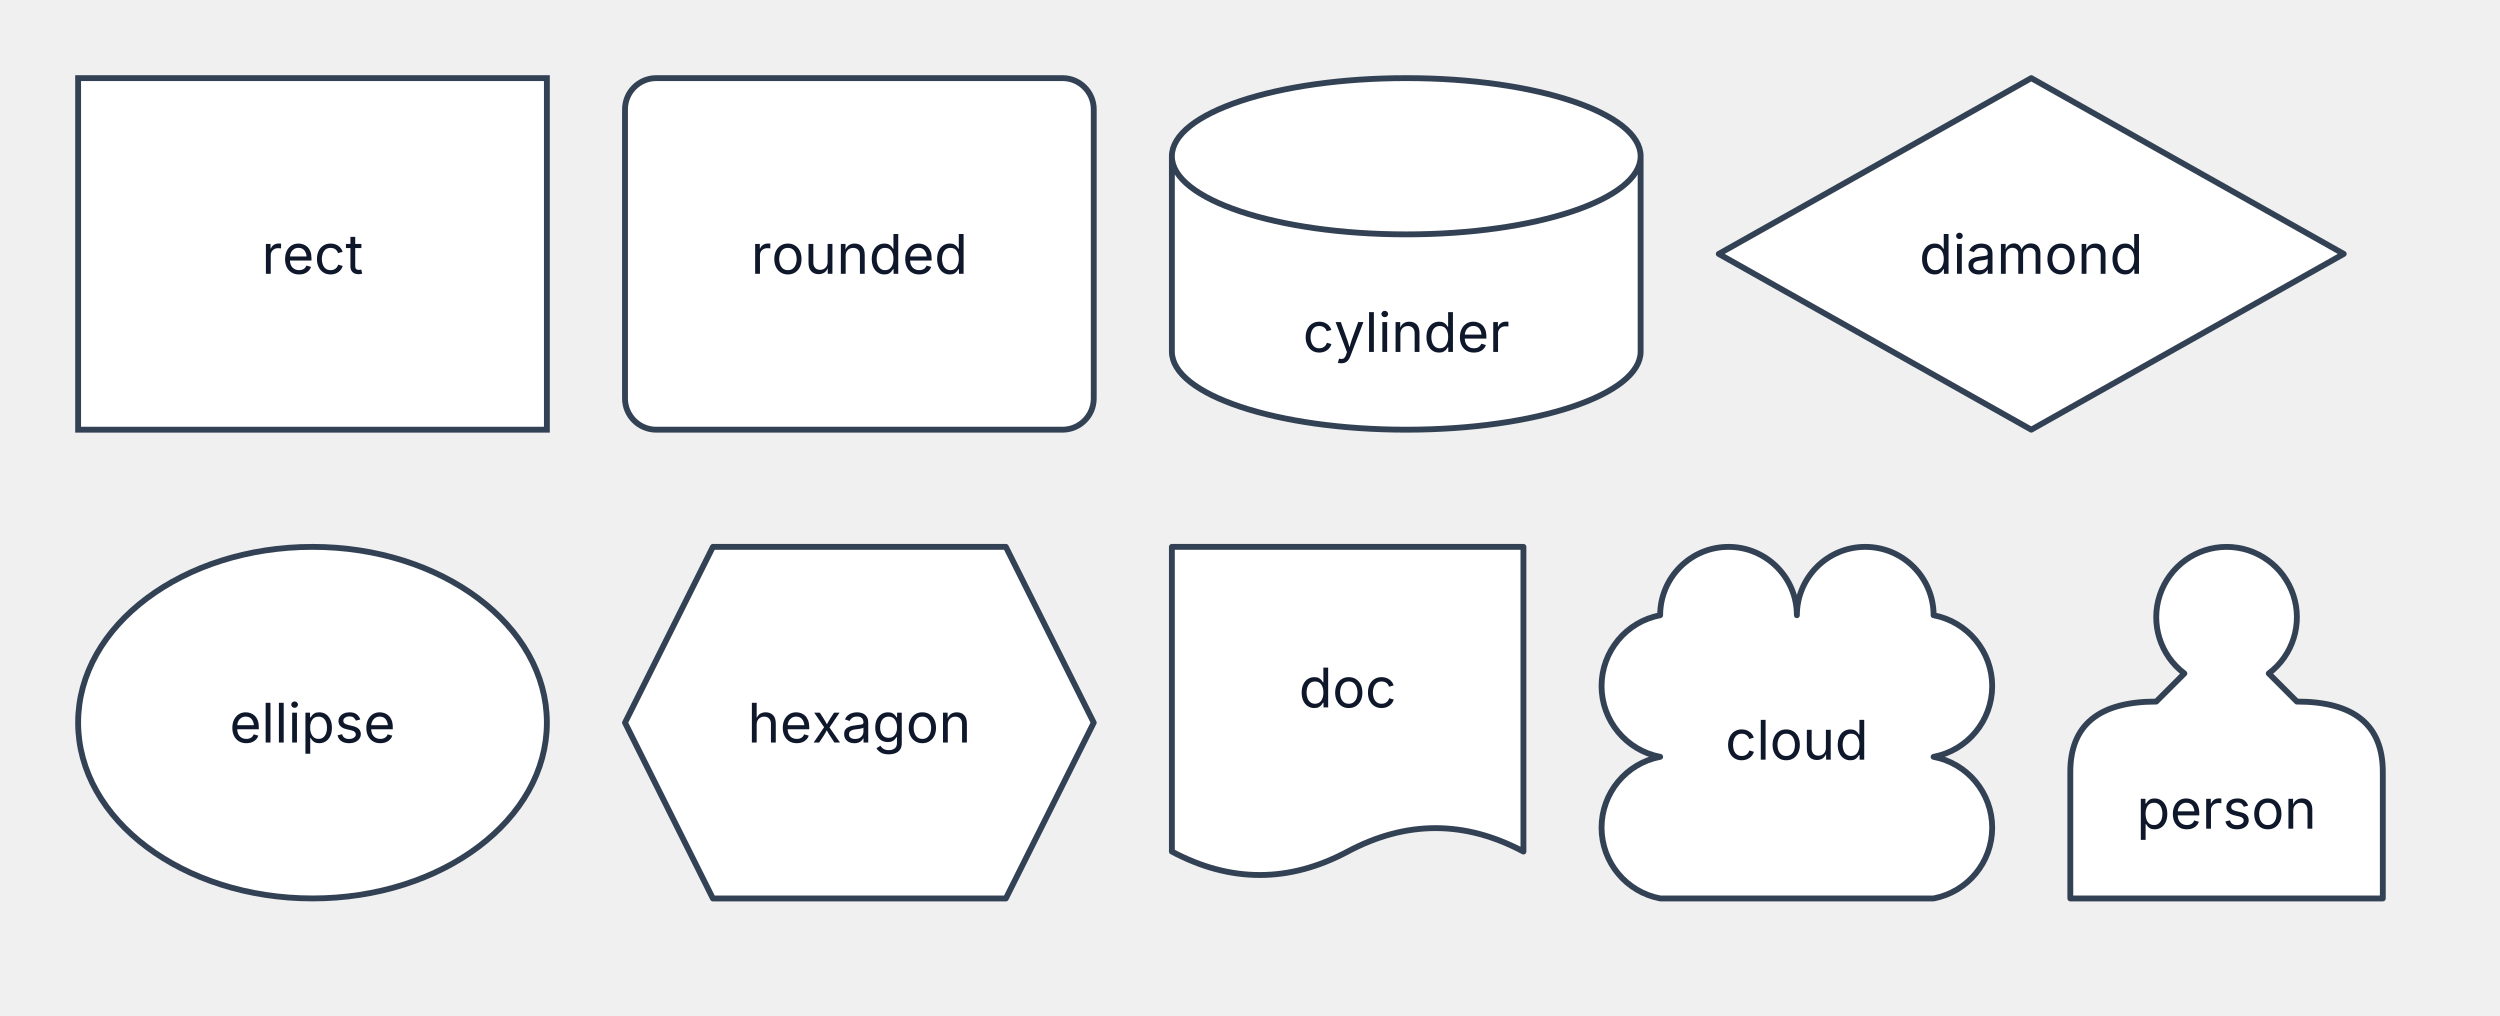
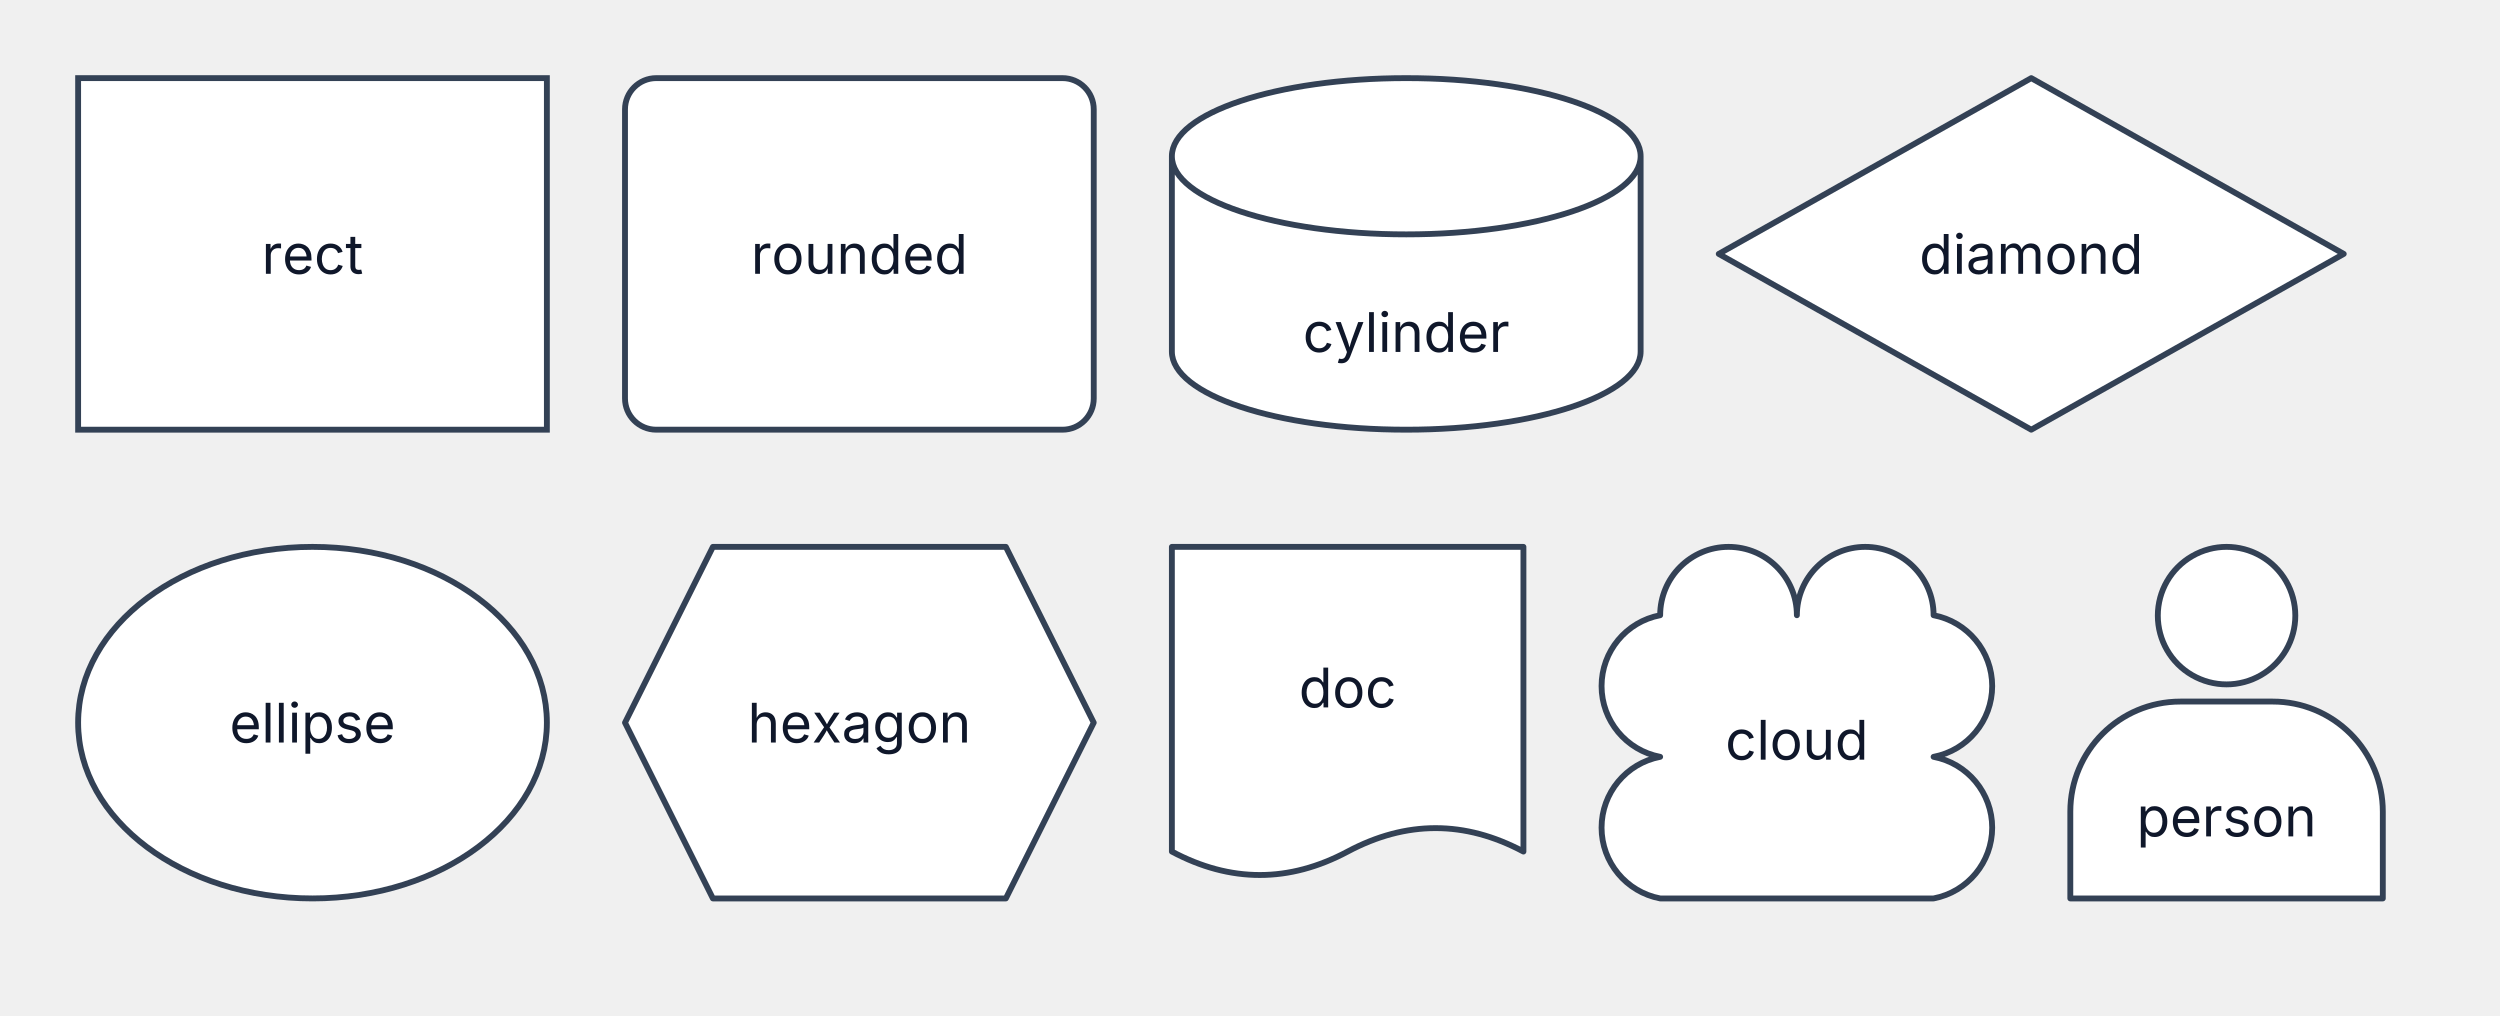
<svg xmlns="http://www.w3.org/2000/svg" width="640" height="260" viewBox="0 0 640 260">
  <rect x="20" y="20" width="120" height="90" rx="0" fill="#ffffff" stroke="#334155" stroke-width="1.5" />
  <path aria-label="rect" d="M68.07 70.09L68.07 62.45L69.26 62.45L69.26 63.63L69.35 63.63Q69.56 63.04 70.1 62.69Q70.65 62.34 71.33 62.34Q71.47 62.34 71.65 62.35Q71.84 62.35 71.95 62.36L71.95 63.6Q71.9 63.58 71.68 63.56Q71.46 63.53 71.21 63.53Q70.39 63.53 69.85 64.03Q69.31 64.54 69.31 65.31L69.31 70.09L68.07 70.09ZM76.56 70.26Q75.45 70.26 74.65 69.76Q73.84 69.27 73.41 68.39Q72.98 67.51 72.98 66.33Q72.98 65.16 73.4 64.26Q73.82 63.37 74.6 62.86Q75.38 62.35 76.41 62.35Q77.02 62.35 77.61 62.56Q78.21 62.76 78.69 63.21Q79.17 63.65 79.46 64.38Q79.74 65.12 79.74 66.18L79.74 66.69L74.22 66.69Q74.27 67.88 74.91 68.52Q75.55 69.16 76.56 69.16Q77.24 69.16 77.73 68.87Q78.22 68.57 78.43 67.99L79.62 68.32Q79.35 69.18 78.54 69.72Q77.73 70.26 76.56 70.26ZM74.23 65.65L78.49 65.65Q78.4 64.67 77.88 64.06Q77.36 63.45 76.41 63.45Q75.76 63.45 75.28 63.76Q74.81 64.06 74.53 64.56Q74.26 65.06 74.23 65.65ZM84.62 70.26Q83.58 70.26 82.8 69.76Q82.01 69.27 81.58 68.38Q81.14 67.5 81.14 66.32Q81.14 65.12 81.58 64.23Q82.01 63.34 82.8 62.85Q83.58 62.35 84.62 62.35Q85.73 62.35 86.56 62.91Q87.4 63.47 87.71 64.47L86.53 64.8Q86.36 64.21 85.87 63.83Q85.37 63.46 84.62 63.46Q83.85 63.46 83.36 63.85Q82.87 64.25 82.63 64.9Q82.39 65.55 82.39 66.32Q82.39 67.07 82.63 67.72Q82.87 68.36 83.36 68.76Q83.85 69.16 84.62 69.16Q85.39 69.16 85.89 68.76Q86.4 68.37 86.57 67.75L87.74 68.08Q87.43 69.1 86.59 69.68Q85.74 70.26 84.62 70.26ZM92.51 62.45L92.51 63.5L90.94 63.5L90.94 68.11Q90.94 68.62 91.15 68.86Q91.36 69.09 91.84 69.09Q91.96 69.09 92.14 69.07Q92.32 69.04 92.47 69.01L92.73 70.05Q92.53 70.12 92.29 70.15Q92.05 70.19 91.81 70.19Q90.82 70.19 90.26 69.67Q89.71 69.14 89.71 68.21L89.71 63.5L88.56 63.5L88.56 62.45L89.71 62.45L89.71 60.63L90.94 60.63L90.94 62.45L92.51 62.45Z" fill="#0f172a" />
  <rect x="160" y="20" width="120" height="90" rx="8" fill="#ffffff" stroke="#334155" stroke-width="1.5" />
  <path aria-label="rounded" d="M193.32 70.09L193.32 62.45L194.51 62.45L194.51 63.63L194.59 63.63Q194.8 63.04 195.35 62.69Q195.89 62.34 196.57 62.34Q196.71 62.34 196.9 62.35Q197.09 62.35 197.2 62.36L197.2 63.6Q197.14 63.58 196.92 63.56Q196.7 63.53 196.46 63.53Q195.63 63.53 195.09 64.03Q194.55 64.54 194.55 65.31L194.55 70.09L193.32 70.09ZM201.7 70.26Q200.66 70.26 199.88 69.76Q199.1 69.27 198.66 68.38Q198.22 67.5 198.22 66.32Q198.22 65.12 198.66 64.23Q199.1 63.34 199.88 62.85Q200.66 62.35 201.7 62.35Q202.75 62.35 203.53 62.85Q204.32 63.34 204.76 64.23Q205.19 65.12 205.19 66.32Q205.19 67.5 204.76 68.38Q204.32 69.27 203.53 69.76Q202.75 70.26 201.7 70.26ZM201.7 69.16Q202.47 69.16 202.97 68.76Q203.47 68.36 203.71 67.72Q203.95 67.07 203.95 66.32Q203.95 65.56 203.71 64.91Q203.47 64.25 202.97 63.85Q202.47 63.46 201.7 63.46Q200.93 63.46 200.44 63.85Q199.95 64.25 199.71 64.9Q199.47 65.55 199.47 66.32Q199.47 67.07 199.71 67.72Q199.95 68.36 200.44 68.76Q200.93 69.16 201.7 69.16ZM209.58 70.19Q208.42 70.19 207.7 69.47Q206.98 68.75 206.98 67.3L206.98 62.45L208.21 62.45L208.21 67.2Q208.21 68.08 208.68 68.58Q209.14 69.08 209.94 69.08Q210.76 69.08 211.31 68.54Q211.87 68.01 211.87 67.03L211.87 62.45L213.1 62.45L213.1 70.09L211.91 70.09L211.91 68.66Q211.54 69.5 210.93 69.84Q210.33 70.19 209.58 70.19ZM216.49 65.51L216.49 70.09L215.26 70.09L215.26 62.45L216.45 62.45L216.45 63.87Q216.82 63.05 217.42 62.7Q218.02 62.35 218.79 62.35Q219.95 62.35 220.66 63.07Q221.37 63.79 221.37 65.24L221.37 70.09L220.14 70.09L220.14 65.34Q220.14 64.46 219.68 63.96Q219.22 63.46 218.42 63.46Q217.59 63.46 217.04 64Q216.49 64.54 216.49 65.51ZM226.4 70.26Q225.45 70.26 224.72 69.77Q223.99 69.29 223.58 68.4Q223.17 67.51 223.17 66.29Q223.17 65.08 223.58 64.2Q223.99 63.31 224.72 62.83Q225.46 62.35 226.41 62.35Q227.15 62.35 227.59 62.6Q228.03 62.85 228.26 63.16Q228.5 63.47 228.62 63.67L228.72 63.67L228.72 59.91L229.95 59.91L229.95 70.09L228.76 70.09L228.76 68.91L228.62 68.91Q228.5 69.12 228.25 69.44Q228.01 69.76 227.57 70.01Q227.13 70.26 226.4 70.26ZM226.58 69.16Q227.62 69.16 228.18 68.36Q228.73 67.56 228.73 66.28Q228.73 65.01 228.19 64.23Q227.64 63.46 226.58 63.46Q225.86 63.46 225.38 63.83Q224.89 64.21 224.66 64.85Q224.42 65.49 224.42 66.28Q224.42 67.08 224.66 67.73Q224.9 68.38 225.39 68.77Q225.87 69.16 226.58 69.16ZM235.32 70.26Q234.21 70.26 233.41 69.76Q232.61 69.27 232.17 68.39Q231.74 67.51 231.74 66.33Q231.74 65.16 232.16 64.26Q232.58 63.37 233.36 62.86Q234.14 62.35 235.18 62.35Q235.78 62.35 236.38 62.56Q236.97 62.76 237.45 63.21Q237.93 63.65 238.22 64.38Q238.5 65.12 238.5 66.18L238.5 66.69L232.98 66.69Q233.03 67.88 233.67 68.52Q234.31 69.16 235.33 69.16Q236 69.16 236.49 68.87Q236.98 68.57 237.19 67.99L238.38 68.32Q238.12 69.18 237.31 69.72Q236.5 70.26 235.32 70.26ZM232.99 65.65L237.25 65.65Q237.17 64.67 236.64 64.06Q236.12 63.45 235.18 63.45Q234.52 63.45 234.04 63.76Q233.57 64.06 233.3 64.56Q233.02 65.06 232.99 65.65ZM243.13 70.26Q242.18 70.26 241.45 69.77Q240.72 69.29 240.31 68.4Q239.9 67.51 239.9 66.29Q239.9 65.08 240.31 64.2Q240.73 63.31 241.46 62.83Q242.19 62.35 243.14 62.35Q243.88 62.35 244.32 62.6Q244.76 62.85 245 63.16Q245.23 63.47 245.35 63.67L245.45 63.67L245.45 59.91L246.68 59.91L246.68 70.09L245.49 70.09L245.49 68.91L245.35 68.91Q245.23 69.12 244.99 69.44Q244.75 69.76 244.31 70.01Q243.86 70.26 243.13 70.26ZM243.32 69.16Q244.36 69.16 244.91 68.36Q245.46 67.56 245.46 66.28Q245.46 65.01 244.92 64.23Q244.38 63.46 243.32 63.46Q242.59 63.46 242.11 63.83Q241.63 64.21 241.39 64.85Q241.15 65.49 241.15 66.28Q241.15 67.08 241.39 67.73Q241.64 68.38 242.12 68.77Q242.61 69.16 243.32 69.16Z" fill="#0f172a" />
  <path d="M 300 40 C 300 28.95 326.86 20 360 20 C 393.14 20 420 28.95 420 40 L 420 90 C 420 101.05 393.14 110 360 110 C 326.86 110 300 101.05 300 90 L 300 40 Z M 420 40 C 420 51.05 393.14 60 360 60 C 326.86 60 300 51.05 300 40" fill="#ffffff" stroke-linejoin="round" stroke="#334155" stroke-width="1.5" />
  <path aria-label="cylinder" d="M337.73 90.26Q336.69 90.26 335.91 89.76Q335.12 89.27 334.69 88.38Q334.25 87.5 334.25 86.32Q334.25 85.12 334.69 84.23Q335.12 83.34 335.91 82.85Q336.69 82.35 337.73 82.35Q338.84 82.35 339.67 82.91Q340.51 83.47 340.83 84.47L339.64 84.8Q339.47 84.21 338.98 83.83Q338.48 83.46 337.73 83.46Q336.96 83.46 336.47 83.85Q335.98 84.25 335.74 84.9Q335.5 85.55 335.5 86.32Q335.5 87.07 335.74 87.72Q335.98 88.36 336.47 88.76Q336.96 89.16 337.73 89.16Q338.5 89.16 339 88.76Q339.51 88.37 339.68 87.75L340.85 88.08Q340.54 89.1 339.7 89.68Q338.85 90.26 337.73 90.26ZM342.49 92.86L342.81 91.79L342.94 91.83Q343.5 91.98 343.92 91.78Q344.33 91.59 344.61 90.77L344.82 90.13L341.91 82.45L343.25 82.45L344.88 86.98Q345.06 87.48 345.2 87.97Q345.34 88.47 345.47 88.94Q345.6 88.47 345.74 87.97Q345.88 87.48 346.05 86.98L347.7 82.45L349.04 82.45L345.68 91.23Q345.33 92.14 344.77 92.57Q344.21 93 343.4 93Q343.07 93 342.83 92.96Q342.59 92.91 342.49 92.86ZM351.71 79.91L351.71 90.09L350.48 90.09L350.48 79.91L351.71 79.91ZM353.88 90.09L353.88 82.45L355.11 82.45L355.11 90.09L353.88 90.09ZM354.5 81.2Q354.15 81.2 353.9 80.96Q353.64 80.72 353.64 80.39Q353.64 80.04 353.9 79.81Q354.15 79.57 354.5 79.57Q354.85 79.57 355.11 79.81Q355.36 80.04 355.36 80.39Q355.36 80.72 355.11 80.96Q354.85 81.2 354.5 81.2ZM358.5 85.51L358.5 90.09L357.27 90.09L357.27 82.45L358.45 82.45L358.46 83.87Q358.82 83.05 359.42 82.7Q360.02 82.35 360.79 82.35Q361.96 82.35 362.67 83.07Q363.38 83.79 363.38 85.24L363.38 90.09L362.15 90.09L362.15 85.34Q362.15 84.46 361.69 83.96Q361.22 83.46 360.42 83.46Q359.6 83.46 359.05 84Q358.5 84.54 358.5 85.51ZM368.4 90.26Q367.45 90.26 366.72 89.77Q365.99 89.29 365.58 88.4Q365.17 87.51 365.17 86.29Q365.17 85.08 365.58 84.2Q366 83.31 366.73 82.83Q367.46 82.35 368.41 82.35Q369.15 82.35 369.59 82.6Q370.03 82.85 370.26 83.16Q370.5 83.47 370.62 83.67L370.72 83.67L370.72 79.91L371.95 79.91L371.95 90.09L370.76 90.09L370.76 88.91L370.62 88.91Q370.5 89.12 370.26 89.44Q370.01 89.76 369.57 90.01Q369.13 90.26 368.4 90.26ZM368.59 89.16Q369.63 89.16 370.18 88.36Q370.73 87.56 370.73 86.28Q370.73 85.01 370.19 84.23Q369.65 83.46 368.59 83.46Q367.86 83.46 367.38 83.83Q366.9 84.21 366.66 84.85Q366.42 85.49 366.42 86.28Q366.42 87.08 366.66 87.73Q366.9 88.38 367.39 88.77Q367.88 89.16 368.59 89.16ZM377.32 90.26Q376.21 90.26 375.41 89.76Q374.61 89.27 374.17 88.39Q373.74 87.51 373.74 86.33Q373.74 85.16 374.16 84.26Q374.59 83.37 375.36 82.86Q376.14 82.35 377.18 82.35Q377.79 82.35 378.38 82.56Q378.97 82.76 379.45 83.21Q379.93 83.65 380.22 84.38Q380.51 85.12 380.51 86.18L380.51 86.69L374.98 86.69Q375.03 87.88 375.67 88.52Q376.31 89.16 377.33 89.16Q378.01 89.16 378.49 88.87Q378.98 88.57 379.2 87.99L380.38 88.32Q380.12 89.18 379.31 89.72Q378.5 90.26 377.32 90.26ZM374.99 85.65L379.26 85.65Q379.17 84.67 378.65 84.06Q378.12 83.45 377.18 83.45Q376.52 83.45 376.05 83.76Q375.57 84.06 375.3 84.56Q375.03 85.06 374.99 85.65ZM382.27 90.09L382.27 82.45L383.46 82.45L383.46 83.63L383.54 83.63Q383.75 83.04 384.3 82.69Q384.84 82.34 385.53 82.34Q385.66 82.34 385.85 82.35Q386.04 82.35 386.15 82.36L386.15 83.6Q386.09 83.58 385.87 83.56Q385.66 83.53 385.41 83.53Q384.58 83.53 384.04 84.03Q383.5 84.54 383.5 85.31L383.5 90.09L382.27 90.09Z" fill="#0f172a" />
  <path d="M 520 20 L 600 65 L 520 110 L 440 65 L 520 20 Z" fill="#ffffff" stroke-linejoin="round" stroke="#334155" stroke-width="1.5" />
  <path aria-label="diamond" d="M495.28 70.26Q494.33 70.26 493.6 69.77Q492.87 69.29 492.46 68.4Q492.05 67.51 492.05 66.29Q492.05 65.08 492.46 64.2Q492.88 63.31 493.61 62.83Q494.34 62.35 495.29 62.35Q496.03 62.35 496.47 62.6Q496.91 62.85 497.14 63.16Q497.38 63.47 497.5 63.67L497.6 63.67L497.6 59.91L498.83 59.91L498.83 70.09L497.64 70.09L497.64 68.91L497.5 68.91Q497.38 69.12 497.14 69.44Q496.89 69.76 496.45 70.01Q496.01 70.26 495.28 70.26ZM495.47 69.16Q496.5 69.16 497.06 68.36Q497.61 67.56 497.61 66.28Q497.61 65.01 497.07 64.23Q496.53 63.46 495.47 63.46Q494.74 63.46 494.26 63.83Q493.78 64.21 493.54 64.85Q493.3 65.49 493.3 66.28Q493.3 67.08 493.54 67.73Q493.78 68.38 494.27 68.77Q494.75 69.16 495.47 69.16ZM500.99 70.09L500.99 62.45L502.22 62.45L502.22 70.09L500.99 70.09ZM501.61 61.2Q501.26 61.2 501.01 60.96Q500.76 60.72 500.76 60.39Q500.76 60.04 501.01 59.81Q501.26 59.57 501.61 59.57Q501.97 59.57 502.22 59.81Q502.47 60.04 502.47 60.39Q502.47 60.72 502.22 60.96Q501.97 61.2 501.61 61.2ZM506.52 70.27Q505.79 70.27 505.2 70Q504.61 69.72 504.26 69.2Q503.92 68.67 503.92 67.92Q503.92 67.26 504.17 66.85Q504.43 66.44 504.87 66.21Q505.3 65.97 505.83 65.85Q506.36 65.74 506.89 65.67Q507.57 65.58 508 65.53Q508.43 65.49 508.64 65.37Q508.85 65.25 508.85 64.97L508.85 64.93Q508.85 64.22 508.45 63.83Q508.04 63.43 507.25 63.43Q506.42 63.43 505.96 63.79Q505.49 64.15 505.32 64.56L504.13 64.17Q504.43 63.47 504.93 63.08Q505.43 62.68 506.03 62.52Q506.63 62.35 507.22 62.35Q507.6 62.35 508.09 62.45Q508.58 62.54 509.03 62.81Q509.49 63.09 509.78 63.62Q510.08 64.16 510.08 65.05L510.08 70.09L508.87 70.09L508.87 69.05L508.79 69.05Q508.66 69.32 508.37 69.6Q508.08 69.89 507.63 70.08Q507.17 70.27 506.52 70.27ZM506.73 69.18Q507.42 69.18 507.89 68.92Q508.36 68.65 508.6 68.22Q508.85 67.8 508.85 67.33L508.85 66.27Q508.78 66.36 508.52 66.43Q508.27 66.5 507.94 66.56Q507.62 66.61 507.32 66.65Q507.01 66.69 506.83 66.71Q506.39 66.76 506 66.9Q505.62 67.03 505.38 67.29Q505.15 67.54 505.15 67.98Q505.15 68.58 505.6 68.88Q506.05 69.18 506.73 69.18ZM512.24 70.09L512.24 62.45L513.44 62.45L513.44 63.85Q513.72 63.08 514.32 62.7Q514.91 62.31 515.58 62.31Q516.34 62.31 516.83 62.74Q517.33 63.17 517.53 63.87Q517.81 63.15 518.46 62.73Q519.11 62.31 519.94 62.31Q520.6 62.31 521.15 62.6Q521.7 62.89 522.02 63.47Q522.34 64.05 522.34 64.94L522.34 70.09L521.11 70.09L521.11 64.97Q521.11 64.15 520.65 63.79Q520.18 63.43 519.57 63.43Q518.8 63.43 518.35 63.91Q517.91 64.38 517.91 65.1L517.91 70.09L516.68 70.09L516.68 64.85Q516.68 64.21 516.25 63.82Q515.83 63.43 515.18 63.43Q514.51 63.43 513.99 63.9Q513.47 64.36 513.47 65.28L513.47 70.09L512.24 70.09ZM527.62 70.26Q526.58 70.26 525.79 69.76Q525.01 69.27 524.57 68.38Q524.14 67.5 524.14 66.32Q524.14 65.12 524.57 64.23Q525.01 63.34 525.79 62.85Q526.58 62.35 527.62 62.35Q528.66 62.35 529.45 62.85Q530.23 63.34 530.67 64.23Q531.11 65.12 531.11 66.32Q531.11 67.5 530.67 68.38Q530.23 69.27 529.45 69.76Q528.66 70.26 527.62 70.26ZM527.62 69.16Q528.39 69.16 528.89 68.76Q529.39 68.36 529.63 67.72Q529.86 67.07 529.86 66.32Q529.86 65.56 529.63 64.91Q529.39 64.25 528.89 63.85Q528.39 63.46 527.62 63.46Q526.85 63.46 526.36 63.85Q525.87 64.25 525.63 64.9Q525.39 65.55 525.39 66.32Q525.39 67.07 525.63 67.72Q525.87 68.36 526.36 68.76Q526.85 69.16 527.62 69.16ZM534.13 65.51L534.13 70.09L532.9 70.09L532.9 62.45L534.08 62.45L534.09 63.87Q534.46 63.05 535.06 62.7Q535.65 62.35 536.43 62.35Q537.59 62.35 538.3 63.07Q539.01 63.79 539.01 65.24L539.01 70.09L537.78 70.09L537.78 65.34Q537.78 64.46 537.32 63.96Q536.86 63.46 536.06 63.46Q535.23 63.46 534.68 64Q534.13 64.54 534.13 65.51ZM544.04 70.26Q543.08 70.26 542.35 69.77Q541.62 69.29 541.21 68.4Q540.8 67.51 540.8 66.29Q540.8 65.08 541.22 64.2Q541.63 63.31 542.36 62.83Q543.09 62.35 544.04 62.35Q544.79 62.35 545.22 62.6Q545.66 62.85 545.9 63.16Q546.13 63.47 546.26 63.67L546.35 63.67L546.35 59.91L547.58 59.91L547.58 70.09L546.39 70.09L546.39 68.91L546.26 68.91Q546.13 69.12 545.89 69.44Q545.65 69.76 545.21 70.01Q544.77 70.26 544.04 70.26ZM544.22 69.16Q545.26 69.16 545.81 68.36Q546.37 67.56 546.37 66.28Q546.37 65.01 545.82 64.23Q545.28 63.46 544.22 63.46Q543.5 63.46 543.01 63.83Q542.53 64.21 542.29 64.85Q542.05 65.49 542.05 66.28Q542.05 67.08 542.3 67.73Q542.54 68.38 543.02 68.77Q543.51 69.16 544.22 69.16Z" fill="#0f172a" />
  <path d="M 20 185 C 20 160.15 46.86 140 80 140 C 113.14 140 140 160.15 140 185 C 140 209.85 113.14 230 80 230 C 46.86 230 20 209.85 20 185 Z" fill="#ffffff" stroke-linejoin="round" stroke="#334155" stroke-width="1.5" />
  <path aria-label="ellipse" d="M63.06 190.26Q61.96 190.26 61.15 189.76Q60.35 189.27 59.92 188.39Q59.48 187.51 59.48 186.33Q59.48 185.16 59.91 184.26Q60.33 183.37 61.11 182.86Q61.88 182.35 62.92 182.35Q63.53 182.35 64.12 182.56Q64.71 182.76 65.19 183.21Q65.68 183.65 65.96 184.38Q66.25 185.12 66.25 186.18L66.25 186.69L60.73 186.69Q60.77 187.88 61.41 188.52Q62.05 189.16 63.07 189.16Q63.75 189.16 64.24 188.87Q64.73 188.57 64.94 187.99L66.13 188.32Q65.86 189.18 65.05 189.72Q64.24 190.26 63.06 190.26ZM60.73 185.65L65 185.65Q64.91 184.67 64.39 184.06Q63.86 183.45 62.92 183.45Q62.26 183.45 61.79 183.76Q61.31 184.06 61.04 184.56Q60.77 185.06 60.73 185.65ZM69.24 179.91L69.24 190.09L68.01 190.09L68.01 179.91L69.24 179.91ZM72.63 179.91L72.63 190.09L71.4 190.09L71.4 179.91L72.63 179.91ZM74.79 190.09L74.79 182.45L76.02 182.45L76.02 190.09L74.79 190.09ZM75.42 181.2Q75.07 181.2 74.81 180.96Q74.56 180.72 74.56 180.39Q74.56 180.04 74.81 179.81Q75.07 179.57 75.42 179.57Q75.77 179.57 76.02 179.81Q76.28 180.04 76.28 180.39Q76.28 180.72 76.02 180.96Q75.77 181.2 75.42 181.2ZM78.19 192.95L78.19 182.45L79.37 182.45L79.37 183.67L79.51 183.67Q79.64 183.47 79.87 183.16Q80.11 182.85 80.54 182.6Q80.98 182.35 81.73 182.35Q82.68 182.35 83.41 182.83Q84.14 183.31 84.55 184.2Q84.97 185.08 84.97 186.29Q84.97 187.51 84.56 188.4Q84.15 189.29 83.42 189.77Q82.69 190.26 81.73 190.26Q81.01 190.26 80.56 190.01Q80.12 189.76 79.88 189.44Q79.64 189.12 79.51 188.91L79.42 188.91L79.42 192.95L78.19 192.95ZM81.55 189.16Q82.27 189.16 82.75 188.77Q83.23 188.38 83.47 187.73Q83.72 187.08 83.72 186.28Q83.72 185.49 83.48 184.85Q83.24 184.21 82.75 183.83Q82.27 183.46 81.55 183.46Q80.5 183.46 79.95 184.23Q79.4 185.01 79.4 186.28Q79.4 187.56 79.96 188.36Q80.51 189.16 81.55 189.16ZM89.35 190.26Q88.18 190.26 87.4 189.74Q86.62 189.23 86.42 188.24L87.58 187.96Q87.75 188.59 88.2 188.88Q88.66 189.18 89.34 189.18Q90.14 189.18 90.62 188.83Q91.09 188.49 91.09 188.02Q91.09 187.24 89.97 186.97L88.7 186.67Q86.65 186.18 86.65 184.58Q86.65 183.93 87.02 183.42Q87.39 182.92 88.03 182.64Q88.66 182.35 89.48 182.35Q90.66 182.35 91.31 182.87Q91.97 183.39 92.23 184.19L91.11 184.48Q90.95 184.07 90.59 183.74Q90.22 183.4 89.48 183.4Q88.8 183.4 88.35 183.71Q87.89 184.03 87.89 184.51Q87.89 184.93 88.2 185.19Q88.51 185.44 89.18 185.6L90.33 185.88Q91.37 186.12 91.87 186.64Q92.37 187.15 92.37 187.94Q92.37 188.61 91.99 189.13Q91.61 189.66 90.93 189.96Q90.25 190.26 89.35 190.26ZM97.36 190.26Q96.25 190.26 95.45 189.76Q94.65 189.27 94.21 188.39Q93.78 187.51 93.78 186.33Q93.78 185.16 94.2 184.26Q94.63 183.37 95.4 182.86Q96.18 182.35 97.22 182.35Q97.82 182.35 98.42 182.56Q99.01 182.76 99.49 183.21Q99.97 183.65 100.26 184.38Q100.55 185.12 100.55 186.18L100.55 186.69L95.02 186.69Q95.07 187.88 95.71 188.52Q96.35 189.16 97.37 189.16Q98.04 189.16 98.53 188.87Q99.02 188.57 99.23 187.99L100.42 188.32Q100.16 189.18 99.35 189.72Q98.54 190.26 97.36 190.26ZM95.03 185.65L99.29 185.65Q99.21 184.67 98.68 184.06Q98.16 183.45 97.22 183.45Q96.56 183.45 96.08 183.76Q95.61 184.06 95.34 184.56Q95.06 185.06 95.03 185.65Z" fill="#0f172a" />
  <path d="M 182.5 140 L 257.5 140 L 280 185 L 257.5 230 L 182.5 230 L 160 185 L 182.5 140 Z" fill="#ffffff" stroke-linejoin="round" stroke="#334155" stroke-width="1.5" />
  <path aria-label="hexagon" d="M193.71 185.51L193.71 190.09L192.48 190.09L192.48 179.91L193.71 179.91L193.71 183.78Q194.09 183.01 194.67 182.68Q195.26 182.35 196.01 182.35Q197.17 182.35 197.89 183.07Q198.6 183.79 198.6 185.24L198.6 190.09L197.36 190.09L197.36 185.34Q197.36 184.46 196.9 183.96Q196.44 183.46 195.64 183.46Q194.81 183.46 194.26 184Q193.71 184.54 193.71 185.51ZM203.97 190.26Q202.87 190.26 202.06 189.76Q201.26 189.27 200.83 188.39Q200.39 187.51 200.39 186.33Q200.39 185.16 200.81 184.26Q201.24 183.37 202.01 182.86Q202.79 182.35 203.83 182.35Q204.44 182.35 205.03 182.56Q205.62 182.76 206.1 183.21Q206.58 183.65 206.87 184.38Q207.16 185.12 207.16 186.18L207.16 186.69L201.64 186.69Q201.68 187.88 202.32 188.52Q202.96 189.16 203.98 189.16Q204.66 189.16 205.15 188.87Q205.63 188.57 205.85 187.99L207.04 188.32Q206.77 189.18 205.96 189.72Q205.15 190.26 203.97 190.26ZM201.64 185.65L205.91 185.65Q205.82 184.67 205.3 184.06Q204.77 183.45 203.83 183.45Q203.17 183.45 202.7 183.76Q202.22 184.06 201.95 184.56Q201.68 185.06 201.64 185.65ZM208.29 190.09L210.97 186.17L208.44 182.45L209.88 182.45L210.83 183.93Q211.09 184.34 211.3 184.71Q211.51 185.08 211.7 185.42Q211.89 185.08 212.08 184.71Q212.27 184.34 212.54 183.93L213.51 182.45L214.92 182.45L212.36 186.24L215.04 190.09L213.61 190.09L212.49 188.38Q212.24 187.99 212.04 187.64Q211.84 187.28 211.65 186.96Q211.47 187.28 211.29 187.64Q211.1 187.99 210.84 188.38L209.71 190.09L208.29 190.09ZM218.7 190.27Q217.98 190.27 217.39 190Q216.8 189.72 216.45 189.2Q216.1 188.67 216.1 187.92Q216.1 187.26 216.36 186.85Q216.62 186.44 217.05 186.21Q217.49 185.97 218.01 185.85Q218.54 185.74 219.07 185.67Q219.76 185.58 220.19 185.53Q220.62 185.49 220.83 185.37Q221.04 185.25 221.04 184.97L221.04 184.93Q221.04 184.22 220.63 183.83Q220.23 183.43 219.44 183.43Q218.61 183.43 218.14 183.79Q217.68 184.15 217.5 184.56L216.32 184.17Q216.61 183.47 217.11 183.08Q217.61 182.68 218.21 182.52Q218.81 182.35 219.4 182.35Q219.78 182.35 220.27 182.45Q220.76 182.54 221.22 182.81Q221.67 183.09 221.97 183.62Q222.27 184.16 222.27 185.05L222.27 190.09L221.06 190.09L221.06 189.05L220.97 189.05Q220.84 189.32 220.56 189.6Q220.27 189.89 219.81 190.08Q219.35 190.27 218.7 190.27ZM218.92 189.18Q219.6 189.18 220.07 188.92Q220.54 188.65 220.79 188.22Q221.04 187.8 221.04 187.33L221.04 186.27Q220.96 186.36 220.71 186.43Q220.45 186.5 220.13 186.56Q219.81 186.61 219.5 186.65Q219.2 186.69 219.02 186.71Q218.57 186.76 218.19 186.9Q217.8 187.03 217.57 187.29Q217.34 187.54 217.34 187.98Q217.34 188.58 217.79 188.88Q218.23 189.18 218.92 189.18ZM227.52 193.11Q226.25 193.11 225.49 192.65Q224.73 192.18 224.38 191.56L225.38 190.91Q225.54 191.13 225.78 191.4Q226.03 191.67 226.44 191.85Q226.85 192.04 227.52 192.04Q228.44 192.04 229.03 191.6Q229.62 191.17 229.62 190.22L229.62 188.69L229.51 188.69Q229.38 188.91 229.14 189.21Q228.9 189.51 228.46 189.74Q228.02 189.97 227.28 189.97Q226.37 189.97 225.64 189.54Q224.9 189.1 224.48 188.27Q224.06 187.43 224.06 186.24Q224.06 185.05 224.47 184.18Q224.89 183.31 225.63 182.83Q226.36 182.35 227.31 182.35Q228.05 182.35 228.49 182.6Q228.93 182.84 229.17 183.15Q229.41 183.47 229.54 183.67L229.66 183.67L229.66 182.45L230.85 182.45L230.85 190.29Q230.85 191.28 230.41 191.9Q229.96 192.53 229.21 192.82Q228.45 193.11 227.52 193.11ZM227.49 188.88Q228.53 188.88 229.08 188.17Q229.64 187.46 229.64 186.21Q229.64 184.99 229.09 184.22Q228.55 183.46 227.49 183.46Q226.76 183.46 226.28 183.83Q225.79 184.2 225.55 184.82Q225.31 185.44 225.31 186.21Q225.31 187.39 225.86 188.13Q226.42 188.88 227.49 188.88ZM236.12 190.26Q235.08 190.26 234.3 189.76Q233.52 189.27 233.08 188.38Q232.64 187.5 232.64 186.32Q232.64 185.12 233.08 184.23Q233.52 183.34 234.3 182.85Q235.08 182.35 236.12 182.35Q237.17 182.35 237.95 182.85Q238.74 183.34 239.18 184.23Q239.62 185.12 239.62 186.32Q239.62 187.5 239.18 188.38Q238.74 189.27 237.95 189.76Q237.17 190.26 236.12 190.26ZM236.12 189.16Q236.9 189.16 237.39 188.76Q237.89 188.36 238.13 187.72Q238.37 187.07 238.37 186.32Q238.37 185.56 238.13 184.91Q237.89 184.25 237.39 183.85Q236.9 183.46 236.12 183.46Q235.36 183.46 234.86 183.85Q234.37 184.25 234.13 184.9Q233.89 185.55 233.89 186.32Q233.89 187.07 234.13 187.72Q234.37 188.36 234.86 188.76Q235.36 189.16 236.12 189.16ZM242.64 185.51L242.64 190.09L241.41 190.09L241.41 182.45L242.59 182.45L242.6 183.87Q242.97 183.05 243.56 182.7Q244.16 182.35 244.93 182.35Q246.1 182.35 246.81 183.07Q247.52 183.79 247.52 185.24L247.52 190.09L246.29 190.09L246.29 185.34Q246.29 184.46 245.83 183.96Q245.36 183.46 244.56 183.46Q243.74 183.46 243.19 184Q242.64 184.54 242.64 185.51Z" fill="#0f172a" />
  <path d="M 300 140 L 390 140 L 390 218 Q 367.5 206 345 218 Q 322.5 230 300 218 L 300 140 Z" fill="#ffffff" stroke-linejoin="round" stroke="#334155" stroke-width="1.5" />
  <path aria-label="doc" d="M336.46 181.26Q335.51 181.26 334.78 180.77Q334.05 180.29 333.64 179.4Q333.23 178.51 333.23 177.29Q333.23 176.08 333.64 175.2Q334.06 174.31 334.79 173.83Q335.52 173.35 336.47 173.35Q337.21 173.35 337.65 173.6Q338.09 173.85 338.32 174.16Q338.56 174.47 338.68 174.67L338.78 174.67L338.78 170.91L340.01 170.91L340.01 181.09L338.82 181.09L338.82 179.91L338.68 179.91Q338.56 180.12 338.32 180.44Q338.08 180.76 337.63 181.01Q337.19 181.26 336.46 181.26ZM336.65 180.16Q337.69 180.16 338.24 179.36Q338.79 178.56 338.79 177.28Q338.79 176.01 338.25 175.23Q337.71 174.46 336.65 174.46Q335.92 174.46 335.44 174.83Q334.96 175.21 334.72 175.85Q334.48 176.49 334.48 177.28Q334.48 178.08 334.72 178.73Q334.96 179.38 335.45 179.77Q335.94 180.16 336.65 180.16ZM345.28 181.26Q344.24 181.26 343.46 180.76Q342.68 180.27 342.24 179.38Q341.8 178.5 341.8 177.32Q341.8 176.12 342.24 175.23Q342.68 174.34 343.46 173.85Q344.24 173.35 345.28 173.35Q346.33 173.35 347.11 173.85Q347.9 174.34 348.34 175.23Q348.77 176.12 348.77 177.32Q348.77 178.5 348.34 179.38Q347.9 180.27 347.11 180.76Q346.33 181.26 345.28 181.26ZM345.28 180.16Q346.05 180.16 346.55 179.76Q347.05 179.36 347.29 178.72Q347.53 178.07 347.53 177.32Q347.53 176.56 347.29 175.91Q347.05 175.25 346.55 174.85Q346.05 174.46 345.28 174.46Q344.51 174.46 344.02 174.85Q343.53 175.25 343.29 175.9Q343.05 176.55 343.05 177.32Q343.05 178.07 343.29 178.72Q343.53 179.36 344.02 179.76Q344.51 180.16 345.28 180.16ZM353.67 181.26Q352.64 181.26 351.85 180.76Q351.07 180.27 350.63 179.38Q350.2 178.5 350.2 177.32Q350.2 176.12 350.63 175.23Q351.07 174.34 351.85 173.85Q352.64 173.35 353.67 173.35Q354.78 173.35 355.62 173.91Q356.46 174.47 356.77 175.47L355.59 175.8Q355.42 175.21 354.92 174.83Q354.43 174.46 353.67 174.46Q352.91 174.46 352.42 174.85Q351.92 175.25 351.69 175.9Q351.45 176.55 351.45 177.32Q351.45 178.07 351.69 178.72Q351.92 179.36 352.42 179.76Q352.91 180.16 353.67 180.16Q354.45 180.16 354.95 179.76Q355.45 179.37 355.62 178.75L356.8 179.08Q356.49 180.1 355.64 180.68Q354.8 181.26 353.67 181.26Z" fill="#0f172a" />
  <path d="M 425 230 C 416.3 228.34 410 220.73 410 211.88 C 410 203.02 416.3 195.41 425 193.75 C 416.3 192.09 410 184.48 410 175.63 C 410 166.77 416.3 159.16 425 157.5 C 425 147.84 432.84 140 442.5 140 C 452.16 140 460 147.84 460 157.5 C 460 147.84 467.84 140 477.5 140 C 487.16 140 495 147.84 495 157.5 C 503.7 159.16 510 166.77 510 175.63 C 510 184.48 503.7 192.09 495 193.75 C 503.7 195.41 510 203.02 510 211.88 C 510 220.73 503.7 228.34 495 230 L 425 230 Z" fill="#ffffff" stroke-linejoin="round" stroke="#334155" stroke-width="1.5" />
  <path aria-label="cloud" d="M445.87 194.63Q444.83 194.63 444.05 194.14Q443.27 193.65 442.83 192.76Q442.39 191.87 442.39 190.69Q442.39 189.5 442.83 188.61Q443.27 187.71 444.05 187.22Q444.83 186.73 445.87 186.73Q446.98 186.73 447.82 187.29Q448.66 187.84 448.97 188.84L447.79 189.18Q447.62 188.59 447.12 188.21Q446.63 187.83 445.87 187.83Q445.11 187.83 444.62 188.23Q444.12 188.63 443.88 189.28Q443.65 189.93 443.65 190.69Q443.65 191.45 443.88 192.09Q444.12 192.74 444.62 193.13Q445.11 193.53 445.87 193.53Q446.65 193.53 447.15 193.14Q447.65 192.75 447.82 192.12L449 192.46Q448.69 193.48 447.84 194.05Q446.99 194.63 445.87 194.63ZM451.99 184.28L451.99 194.47L450.76 194.47L450.76 184.28L451.99 184.28ZM457.26 194.63Q456.22 194.63 455.44 194.14Q454.66 193.65 454.22 192.76Q453.78 191.87 453.78 190.69Q453.78 189.5 454.22 188.61Q454.66 187.71 455.44 187.22Q456.22 186.73 457.26 186.73Q458.31 186.73 459.09 187.22Q459.88 187.71 460.32 188.61Q460.76 189.5 460.76 190.69Q460.76 191.87 460.32 192.76Q459.88 193.65 459.09 194.14Q458.31 194.63 457.26 194.63ZM457.26 193.53Q458.03 193.53 458.53 193.13Q459.03 192.74 459.27 192.09Q459.51 191.45 459.51 190.69Q459.51 189.94 459.27 189.28Q459.03 188.63 458.53 188.23Q458.03 187.83 457.26 187.83Q456.5 187.83 456 188.23Q455.51 188.63 455.27 189.28Q455.03 189.93 455.03 190.69Q455.03 191.45 455.27 192.09Q455.51 192.74 456 193.13Q456.5 193.53 457.26 193.53ZM465.14 194.56Q463.98 194.56 463.26 193.85Q462.55 193.13 462.55 191.68L462.55 186.83L463.78 186.83L463.78 191.58Q463.78 192.46 464.24 192.96Q464.71 193.46 465.51 193.46Q466.33 193.46 466.88 192.92Q467.43 192.38 467.43 191.41L467.43 186.83L468.66 186.83L468.66 194.47L467.48 194.47L467.48 193.04Q467.1 193.87 466.49 194.22Q465.89 194.56 465.14 194.56ZM473.69 194.63Q472.74 194.63 472.01 194.15Q471.28 193.66 470.87 192.77Q470.46 191.88 470.46 190.67Q470.46 189.46 470.87 188.57Q471.28 187.69 472.01 187.21Q472.75 186.73 473.7 186.73Q474.44 186.73 474.88 186.98Q475.32 187.22 475.55 187.53Q475.79 187.84 475.91 188.05L476.01 188.05L476.01 184.28L477.24 184.28L477.24 194.47L476.05 194.47L476.05 193.29L475.91 193.29Q475.79 193.5 475.54 193.81Q475.3 194.13 474.86 194.38Q474.42 194.63 473.69 194.63ZM473.87 193.53Q474.91 193.53 475.47 192.73Q476.02 191.93 476.02 190.65Q476.02 189.39 475.48 188.61Q474.93 187.83 473.87 187.83Q473.15 187.83 472.67 188.21Q472.19 188.58 471.95 189.22Q471.71 189.86 471.71 190.65Q471.71 191.45 471.95 192.11Q472.19 192.76 472.68 193.15Q473.16 193.53 473.87 193.53Z" fill="#0f172a" />
-   <path d="M 559.2 172.4 C 553 167.75 550.47 159.66 552.92 152.31 C 555.37 144.96 562.25 140 570 140 C 577.75 140 584.63 144.96 587.08 152.31 C 589.53 159.66 587 167.75 580.8 172.4 L 588 179.6 Q 610 179.6 610 197.6 L 610 230 L 530 230 L 530 197.6 Q 530 179.6 552 179.6 L 559.2 172.4 Z" fill="#ffffff" stroke-linejoin="round" stroke="#334155" stroke-width="1.5" />
-   <path aria-label="person" d="M548.05 215L548.05 204.5L549.24 204.5L549.24 205.72L549.38 205.72Q549.51 205.52 549.74 205.21Q549.97 204.9 550.41 204.65Q550.85 204.4 551.59 204.4Q552.55 204.4 553.28 204.88Q554 205.36 554.42 206.25Q554.83 207.13 554.83 208.34Q554.83 209.56 554.42 210.45Q554.01 211.34 553.28 211.82Q552.55 212.31 551.6 212.31Q550.87 212.31 550.43 212.06Q549.98 211.81 549.75 211.49Q549.51 211.17 549.38 210.96L549.28 210.96L549.28 215L548.05 215ZM551.41 211.21Q552.13 211.21 552.61 210.82Q553.09 210.43 553.34 209.78Q553.58 209.13 553.58 208.33Q553.58 207.54 553.34 206.9Q553.1 206.26 552.62 205.88Q552.14 205.51 551.41 205.51Q550.36 205.51 549.81 206.28Q549.27 207.06 549.27 208.33Q549.27 209.61 549.82 210.41Q550.37 211.21 551.41 211.21ZM559.83 212.31Q558.73 212.31 557.92 211.81Q557.12 211.32 556.69 210.44Q556.25 209.56 556.25 208.38Q556.25 207.21 556.68 206.31Q557.1 205.42 557.88 204.91Q558.65 204.4 559.69 204.4Q560.3 204.4 560.89 204.61Q561.48 204.81 561.96 205.26Q562.45 205.7 562.73 206.43Q563.02 207.17 563.02 208.23L563.02 208.74L557.5 208.74Q557.54 209.93 558.18 210.57Q558.82 211.21 559.84 211.21Q560.52 211.21 561.01 210.92Q561.5 210.62 561.71 210.04L562.9 210.37Q562.63 211.23 561.82 211.77Q561.01 212.31 559.83 212.31ZM557.5 207.7L561.77 207.7Q561.68 206.72 561.16 206.11Q560.63 205.5 559.69 205.5Q559.04 205.5 558.56 205.81Q558.08 206.11 557.81 206.61Q557.54 207.11 557.5 207.7ZM564.78 212.14L564.78 204.5L565.97 204.5L565.97 205.68L566.06 205.68Q566.27 205.09 566.81 204.74Q567.35 204.39 568.04 204.39Q568.17 204.39 568.36 204.4Q568.55 204.4 568.66 204.41L568.66 205.65Q568.61 205.63 568.39 205.61Q568.17 205.58 567.92 205.58Q567.09 205.58 566.55 206.08Q566.01 206.59 566.01 207.36L566.01 212.14L564.78 212.14ZM572.65 212.31Q571.48 212.31 570.7 211.79Q569.92 211.28 569.71 210.29L570.88 210.01Q571.05 210.64 571.5 210.93Q571.96 211.23 572.64 211.23Q573.44 211.23 573.91 210.88Q574.39 210.54 574.39 210.07Q574.39 209.29 573.27 209.02L572 208.72Q569.95 208.23 569.95 206.63Q569.95 205.98 570.31 205.47Q570.68 204.97 571.32 204.69Q571.96 204.4 572.78 204.4Q573.96 204.4 574.61 204.92Q575.26 205.44 575.52 206.24L574.41 206.53Q574.25 206.12 573.89 205.79Q573.52 205.45 572.78 205.45Q572.1 205.45 571.64 205.76Q571.19 206.08 571.19 206.56Q571.19 206.98 571.5 207.24Q571.8 207.49 572.47 207.65L573.63 207.93Q574.67 208.17 575.17 208.69Q575.67 209.2 575.67 209.99Q575.67 210.66 575.29 211.18Q574.91 211.71 574.23 212.01Q573.55 212.31 572.65 212.31ZM580.55 212.31Q579.52 212.31 578.73 211.81Q577.95 211.32 577.51 210.43Q577.08 209.55 577.08 208.37Q577.08 207.17 577.51 206.28Q577.95 205.39 578.73 204.9Q579.52 204.4 580.55 204.4Q581.6 204.4 582.39 204.9Q583.17 205.39 583.61 206.28Q584.05 207.17 584.05 208.37Q584.05 209.55 583.61 210.43Q583.17 211.32 582.39 211.81Q581.6 212.31 580.55 212.31ZM580.55 211.21Q581.33 211.21 581.83 210.81Q582.33 210.41 582.56 209.77Q582.8 209.12 582.8 208.37Q582.8 207.61 582.56 206.96Q582.33 206.3 581.83 205.9Q581.33 205.51 580.55 205.51Q579.79 205.51 579.3 205.9Q578.8 206.3 578.57 206.95Q578.33 207.6 578.33 208.37Q578.33 209.12 578.57 209.77Q578.8 210.41 579.3 210.81Q579.79 211.21 580.55 211.21ZM587.07 207.56L587.07 212.14L585.84 212.14L585.84 204.5L587.02 204.5L587.03 205.92Q587.4 205.1 588 204.75Q588.59 204.4 589.37 204.4Q590.53 204.4 591.24 205.12Q591.95 205.84 591.95 207.29L591.95 212.14L590.72 212.14L590.72 207.39Q590.72 206.51 590.26 206.01Q589.8 205.51 589 205.51Q588.17 205.51 587.62 206.05Q587.07 206.59 587.07 207.56Z" fill="#0f172a" />
+   <path d="M 587.6 157.6 C 587.6 163.89 584.25 169.7 578.8 172.84 C 573.35 175.99 566.65 175.99 561.2 172.84 C 555.75 169.7 552.4 163.89 552.4 157.6 C 552.4 151.31 555.75 145.5 561.2 142.36 C 566.65 139.21 573.35 139.21 578.8 142.36 C 584.25 145.5 587.6 151.31 587.6 157.6 Z M 530 230 L 530 207.76 C 530 192.21 542.61 179.6 558.16 179.6 L 581.84 179.6 C 589.31 179.6 596.47 182.57 601.75 187.85 C 607.03 193.13 610 200.29 610 207.76 L 610 230 L 530 230 Z" fill="#ffffff" stroke-linejoin="round" stroke="#334155" stroke-width="1.5" />
+   <path aria-label="person" d="M548.05 216.97L548.05 206.47L549.24 206.47L549.24 207.7L549.38 207.7Q549.51 207.49 549.74 207.18Q549.97 206.87 550.41 206.62Q550.85 206.38 551.59 206.38Q552.55 206.38 553.28 206.86Q554 207.34 554.42 208.22Q554.83 209.11 554.83 210.32Q554.83 211.53 554.42 212.42Q554.01 213.31 553.28 213.8Q552.55 214.28 551.6 214.28Q550.87 214.28 550.43 214.03Q549.98 213.78 549.75 213.46Q549.51 213.15 549.38 212.93L549.28 212.93L549.28 216.97L548.05 216.97ZM551.41 213.18Q552.13 213.18 552.61 212.79Q553.09 212.41 553.34 211.75Q553.58 211.1 553.58 210.3Q553.58 209.51 553.34 208.87Q553.1 208.23 552.62 207.86Q552.14 207.48 551.41 207.48Q550.36 207.48 549.81 208.26Q549.27 209.04 549.27 210.3Q549.27 211.58 549.82 212.38Q550.37 213.18 551.41 213.18ZM559.83 214.28Q558.73 214.28 557.92 213.79Q557.12 213.3 556.69 212.41Q556.25 211.53 556.25 210.36Q556.25 209.18 556.68 208.29Q557.1 207.39 557.88 206.88Q558.65 206.38 559.69 206.38Q560.3 206.38 560.89 206.58Q561.48 206.78 561.96 207.23Q562.45 207.68 562.73 208.41Q563.02 209.14 563.02 210.2L563.02 210.71L557.5 210.71Q557.54 211.91 558.18 212.55Q558.82 213.19 559.84 213.19Q560.52 213.19 561.01 212.89Q561.5 212.59 561.71 212.01L562.9 212.34Q562.63 213.21 561.82 213.74Q561.01 214.28 559.83 214.28ZM557.5 209.67L561.77 209.67Q561.68 208.7 561.16 208.08Q560.63 207.47 559.69 207.47Q559.04 207.47 558.56 207.78Q558.08 208.09 557.81 208.59Q557.54 209.09 557.5 209.67ZM564.78 214.12L564.78 206.47L565.97 206.47L565.97 207.65L566.06 207.65Q566.27 207.07 566.81 206.72Q567.35 206.36 568.04 206.36Q568.17 206.36 568.36 206.37Q568.55 206.38 568.66 206.39L568.66 207.62Q568.61 207.61 568.39 207.58Q568.17 207.55 567.92 207.55Q567.09 207.55 566.55 208.06Q566.01 208.56 566.01 209.33L566.01 214.12L564.78 214.12ZM572.65 214.28Q571.48 214.28 570.7 213.77Q569.92 213.26 569.71 212.26L570.88 211.98Q571.05 212.61 571.5 212.91Q571.96 213.2 572.64 213.2Q573.44 213.2 573.91 212.86Q574.39 212.52 574.39 212.05Q574.39 211.26 573.27 210.99L572 210.69Q569.95 210.21 569.95 208.61Q569.95 207.95 570.31 207.45Q570.68 206.95 571.32 206.66Q571.96 206.38 572.78 206.38Q573.96 206.38 574.61 206.89Q575.26 207.41 575.52 208.22L574.41 208.5Q574.25 208.09 573.89 207.76Q573.52 207.42 572.78 207.42Q572.1 207.42 571.64 207.74Q571.19 208.05 571.19 208.53Q571.19 208.96 571.5 209.21Q571.8 209.47 572.47 209.63L573.63 209.9Q574.67 210.15 575.17 210.66Q575.67 211.18 575.67 211.96Q575.67 212.63 575.29 213.16Q574.91 213.68 574.23 213.98Q573.55 214.28 572.65 214.28ZM580.55 214.28Q579.52 214.28 578.73 213.79Q577.95 213.3 577.51 212.41Q577.08 211.52 577.08 210.34Q577.08 209.15 577.51 208.25Q577.95 207.36 578.73 206.87Q579.52 206.38 580.55 206.38Q581.6 206.38 582.39 206.87Q583.17 207.36 583.61 208.25Q584.05 209.15 584.05 210.34Q584.05 211.52 583.61 212.41Q583.17 213.3 582.39 213.79Q581.6 214.28 580.55 214.28ZM580.55 213.18Q581.33 213.18 581.83 212.78Q582.33 212.39 582.56 211.74Q582.8 211.1 582.8 210.34Q582.8 209.58 582.56 208.93Q582.33 208.28 581.83 207.88Q581.33 207.48 580.55 207.48Q579.79 207.48 579.3 207.88Q578.8 208.28 578.57 208.93Q578.33 209.58 578.33 210.34Q578.33 211.1 578.57 211.74Q578.8 212.39 579.3 212.78Q579.79 213.18 580.55 213.18ZM587.07 209.54L587.07 214.12L585.84 214.12L585.84 206.47L587.02 206.47L587.03 207.89Q587.4 207.08 588 206.73Q588.59 206.38 589.37 206.38Q590.53 206.38 591.24 207.1Q591.95 207.81 591.95 209.26L591.95 214.12L590.72 214.12L590.72 209.37Q590.72 208.48 590.26 207.98Q589.8 207.49 589 207.49Q588.17 207.49 587.62 208.02Q587.07 208.56 587.07 209.54Z" fill="#0f172a" />
</svg>
